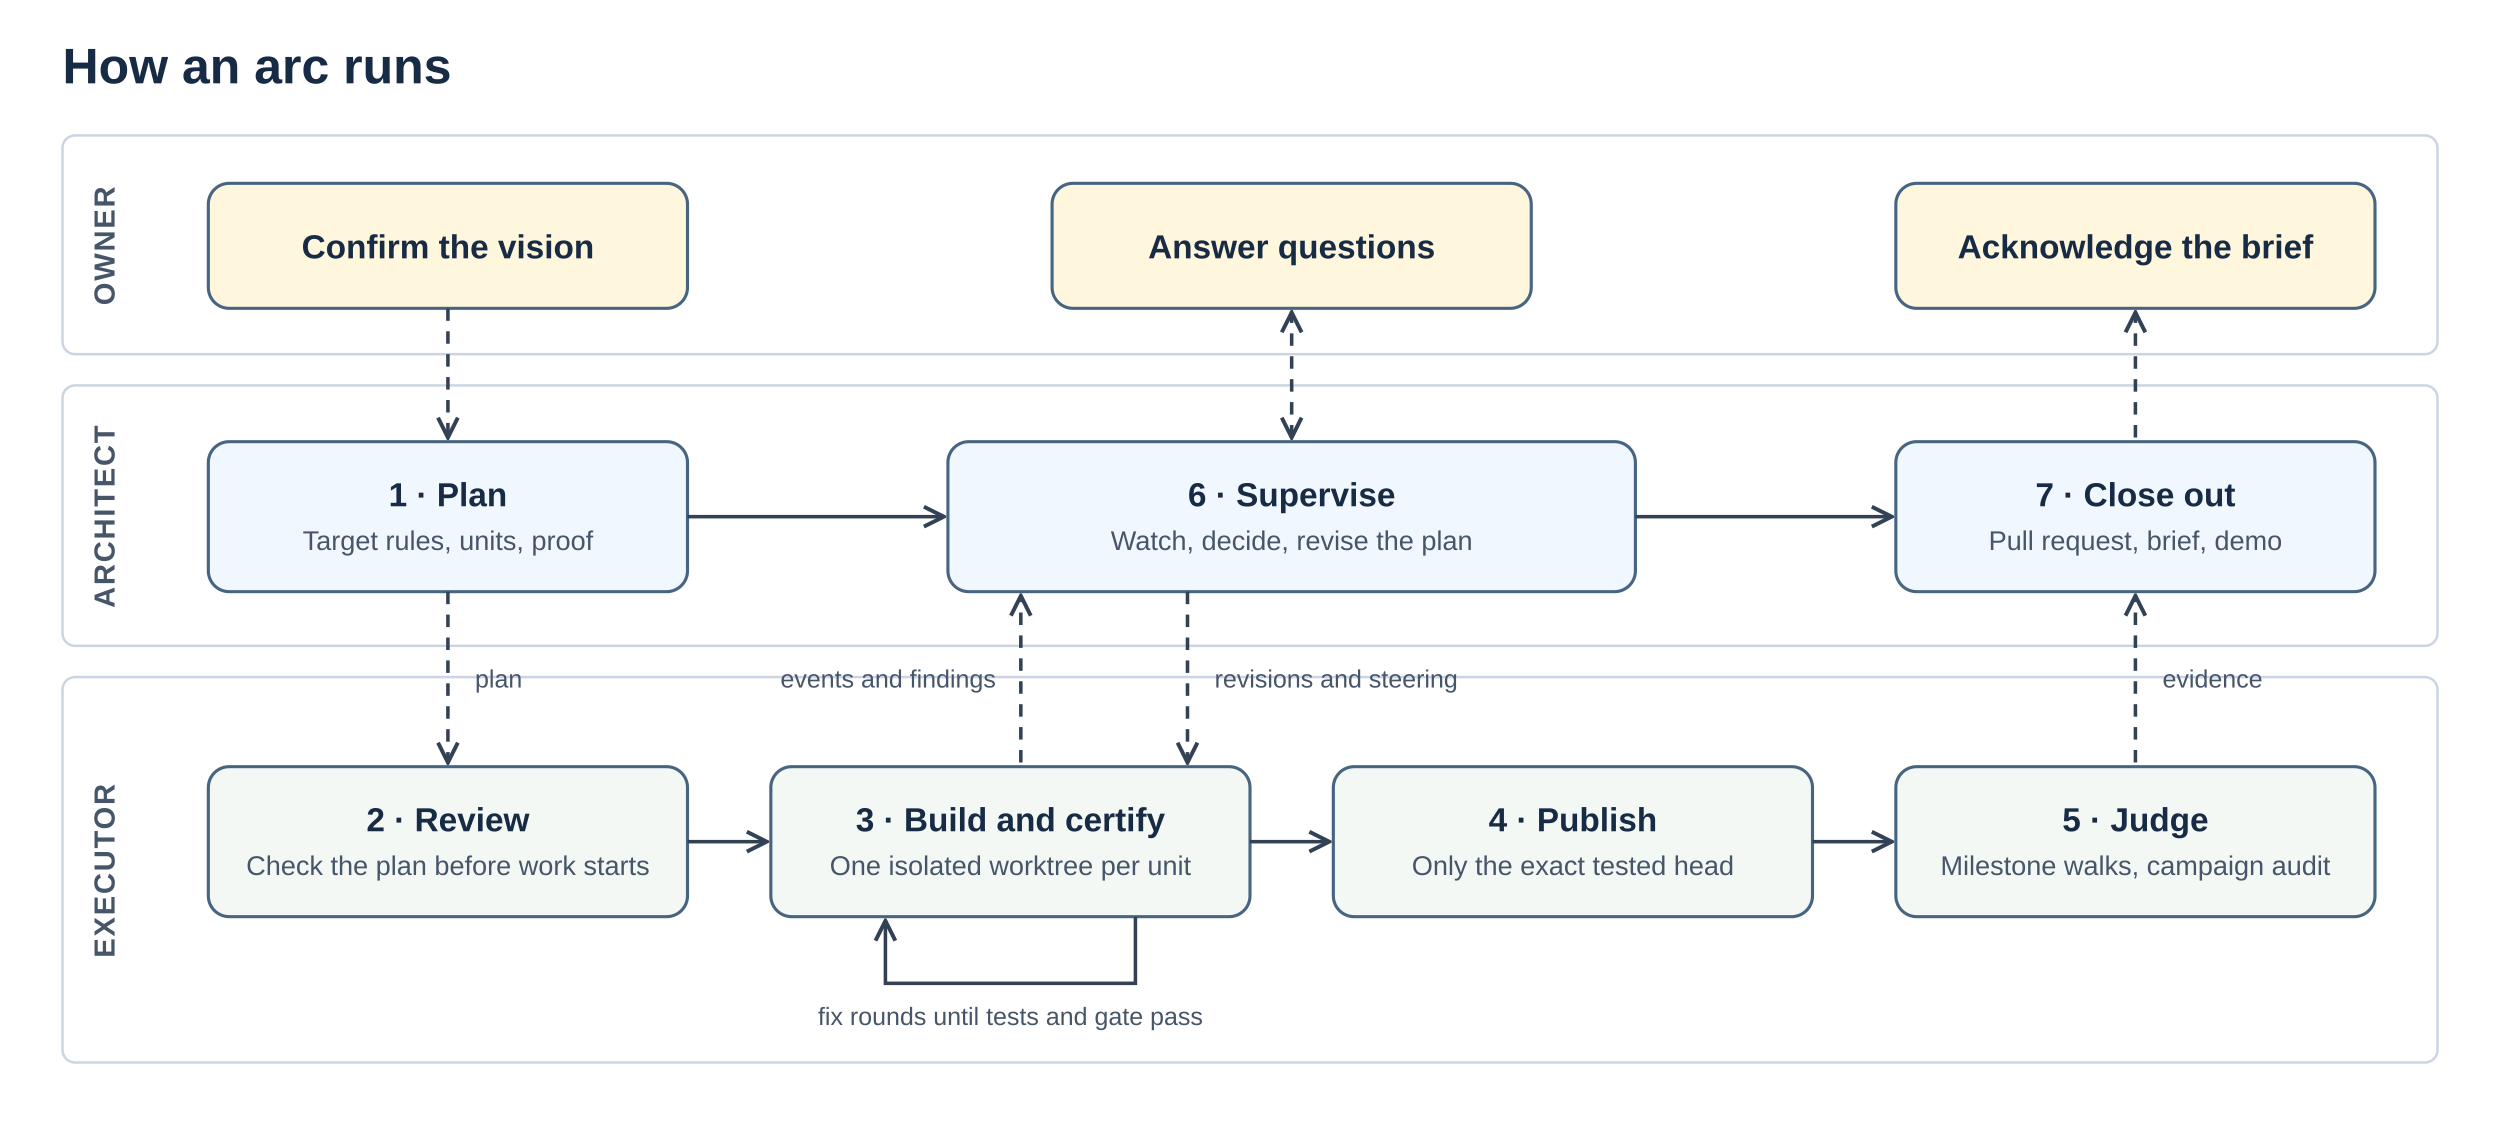
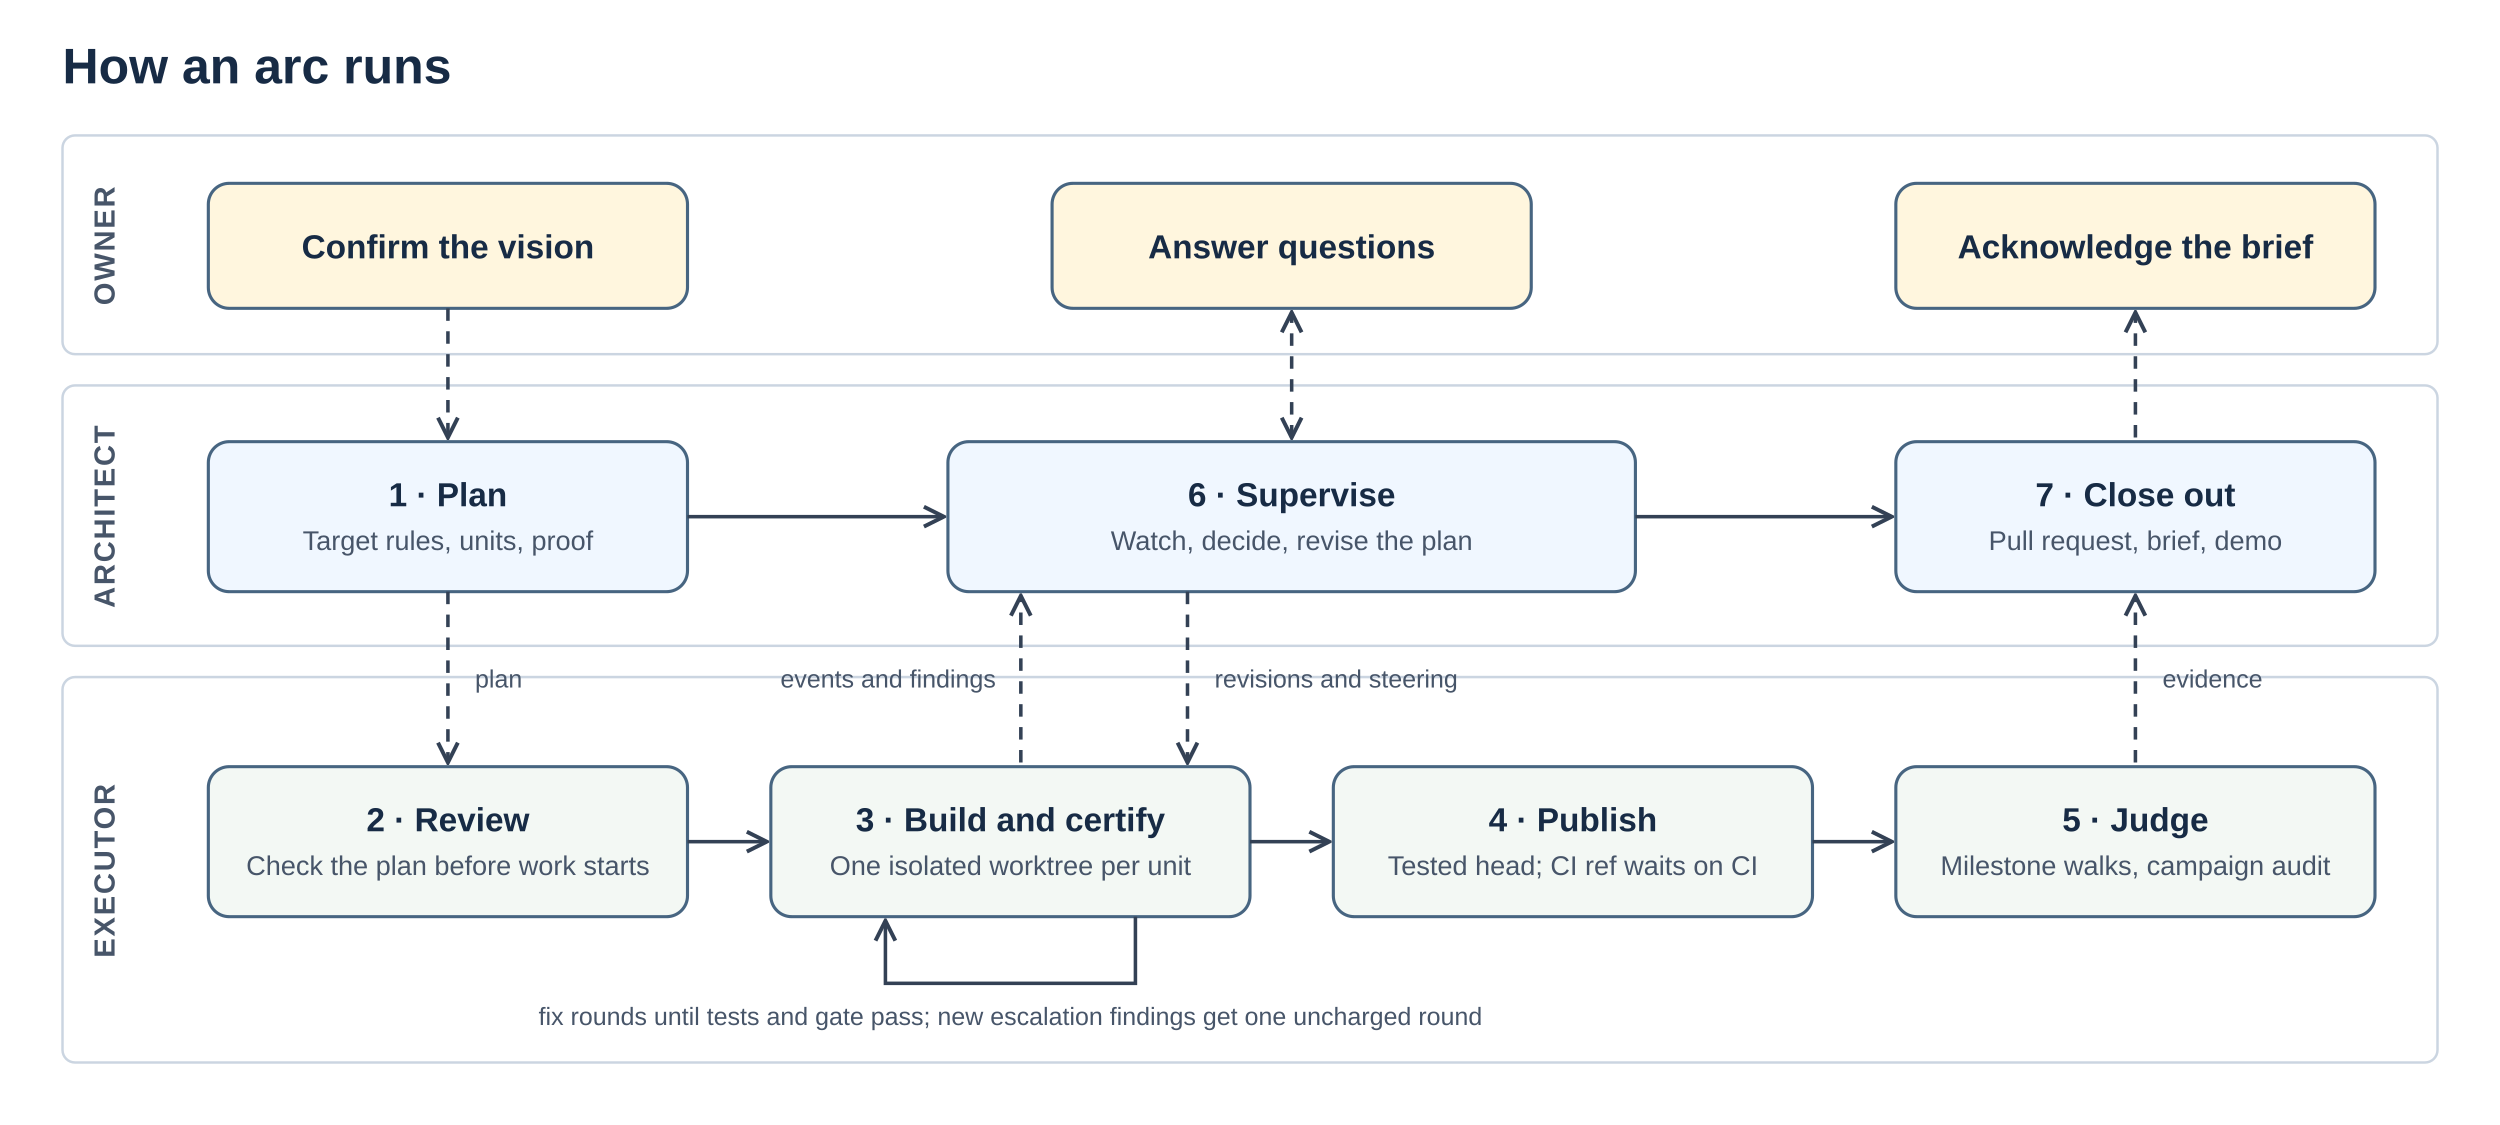
<svg xmlns="http://www.w3.org/2000/svg" width="1200" height="540" viewBox="0 0 1200 540" role="img" aria-labelledby="title desc">
  <defs>
    <marker id="arrow" viewBox="0 0 10 10" refX="9" refY="5" markerWidth="7" markerHeight="7" orient="auto-start-reverse">
      <path d="M1 1L9 5L1 9" fill="none" stroke="#334155" stroke-width="1.6" />
    </marker>
  </defs>
  <style>
text{font-family:Arial,Helvetica,sans-serif;fill:#172b45;text-anchor:middle}
.title{font-size:24px;font-weight:700;text-anchor:start}
.lane{fill:#fff;stroke:#cbd5e1;stroke-width:1.2}
.lane-label{font-size:14px;font-weight:700;fill:#475569;letter-spacing:.06em}
.box{stroke:#476581;stroke-width:1.5}
.owner{fill:#fff6de}.architect{fill:#f0f7ff}.executor{fill:#f3f8f4}
.name{font-size:16px;font-weight:700}
.what{font-size:13px;fill:#475569}
.note{font-size:12px;fill:#475569}
.edge{fill:none;stroke:#334155;stroke-width:1.7;marker-end:url(#arrow)}
.msg{stroke-dasharray:6 5}
.both{marker-start:url(#arrow)}
</style>
  <rect width="1200" height="540" fill="#fff" />
  <text x="30" y="40" class="title">How an arc runs</text>
  <rect x="30" y="65" width="1140" height="105" rx="6" class="lane" />
  <rect x="30" y="185" width="1140" height="125" rx="6" class="lane" />
  <rect x="30" y="325" width="1140" height="185" rx="6" class="lane" />
  <text x="55" y="118" class="lane-label" transform="rotate(-90 55 118)">OWNER</text>
  <text x="55" y="248" class="lane-label" transform="rotate(-90 55 248)">ARCHITECT</text>
  <text x="55" y="418" class="lane-label" transform="rotate(-90 55 418)">EXECUTOR</text>
  <rect x="100" y="88" width="230" height="60" rx="10" class="box owner" />
  <text x="215" y="124" class="name">Confirm the vision</text>
  <rect x="505" y="88" width="230" height="60" rx="10" class="box owner" />
  <text x="620" y="124" class="name">Answer questions</text>
  <rect x="910" y="88" width="230" height="60" rx="10" class="box owner" />
  <text x="1025" y="124" class="name">Acknowledge the brief</text>
  <rect x="100" y="212" width="230" height="72" rx="10" class="box architect" />
  <text x="215" y="243" class="name">1 · Plan</text>
  <text x="215" y="264" class="what">Target rules, units, proof</text>
  <rect x="455" y="212" width="330" height="72" rx="10" class="box architect" />
  <text x="620" y="243" class="name">6 · Supervise</text>
  <text x="620" y="264" class="what">Watch, decide, revise the plan</text>
  <rect x="910" y="212" width="230" height="72" rx="10" class="box architect" />
  <text x="1025" y="243" class="name">7 · Close out</text>
  <text x="1025" y="264" class="what">Pull request, brief, demo</text>
  <rect x="100" y="368" width="230" height="72" rx="10" class="box executor" />
  <text x="215" y="399" class="name">2 · Review</text>
  <text x="215" y="420" class="what">Check the plan before work starts</text>
  <rect x="370" y="368" width="230" height="72" rx="10" class="box executor" />
  <text x="485" y="399" class="name">3 · Build and certify</text>
  <text x="485" y="420" class="what">One isolated worktree per unit</text>
  <rect x="640" y="368" width="230" height="72" rx="10" class="box executor" />
  <text x="755" y="399" class="name">4 · Publish</text>
-   <text x="755" y="420" class="what">Only the exact tested head</text>
+   <text x="755" y="420" class="what">Tested head; CI ref waits on CI</text>
  <rect x="910" y="368" width="230" height="72" rx="10" class="box executor" />
  <text x="1025" y="399" class="name">5 · Judge</text>
  <text x="1025" y="420" class="what">Milestone walks, campaign audit</text>
  <path d="M330 248H453" class="edge" />
  <path d="M785 248H908" class="edge" />
  <path d="M330 404H368" class="edge" />
  <path d="M600 404H638" class="edge" />
  <path d="M870 404H908" class="edge" />
  <path d="M545 440V472H425V442" class="edge" />
-   <text x="485" y="492" class="note">fix rounds until tests and gate pass</text>
+   <text x="485" y="492" class="note">fix rounds until tests and gate pass; new escalation findings get one uncharged round</text>
  <path d="M215 148V210" class="edge msg" />
  <path d="M215 284V366" class="edge msg" />
  <text x="228" y="330" class="note" style="text-anchor:start">plan</text>
  <path d="M620 210V150" class="edge msg both" />
  <path d="M490 366V286" class="edge msg" />
  <text x="478" y="330" class="note" style="text-anchor:end">events and findings</text>
  <path d="M570 284V366" class="edge msg" />
  <text x="583" y="330" class="note" style="text-anchor:start">revisions and steering</text>
  <path d="M1025 366V286" class="edge msg" />
  <text x="1038" y="330" class="note" style="text-anchor:start">evidence</text>
  <path d="M1025 210V150" class="edge msg" />
</svg>
